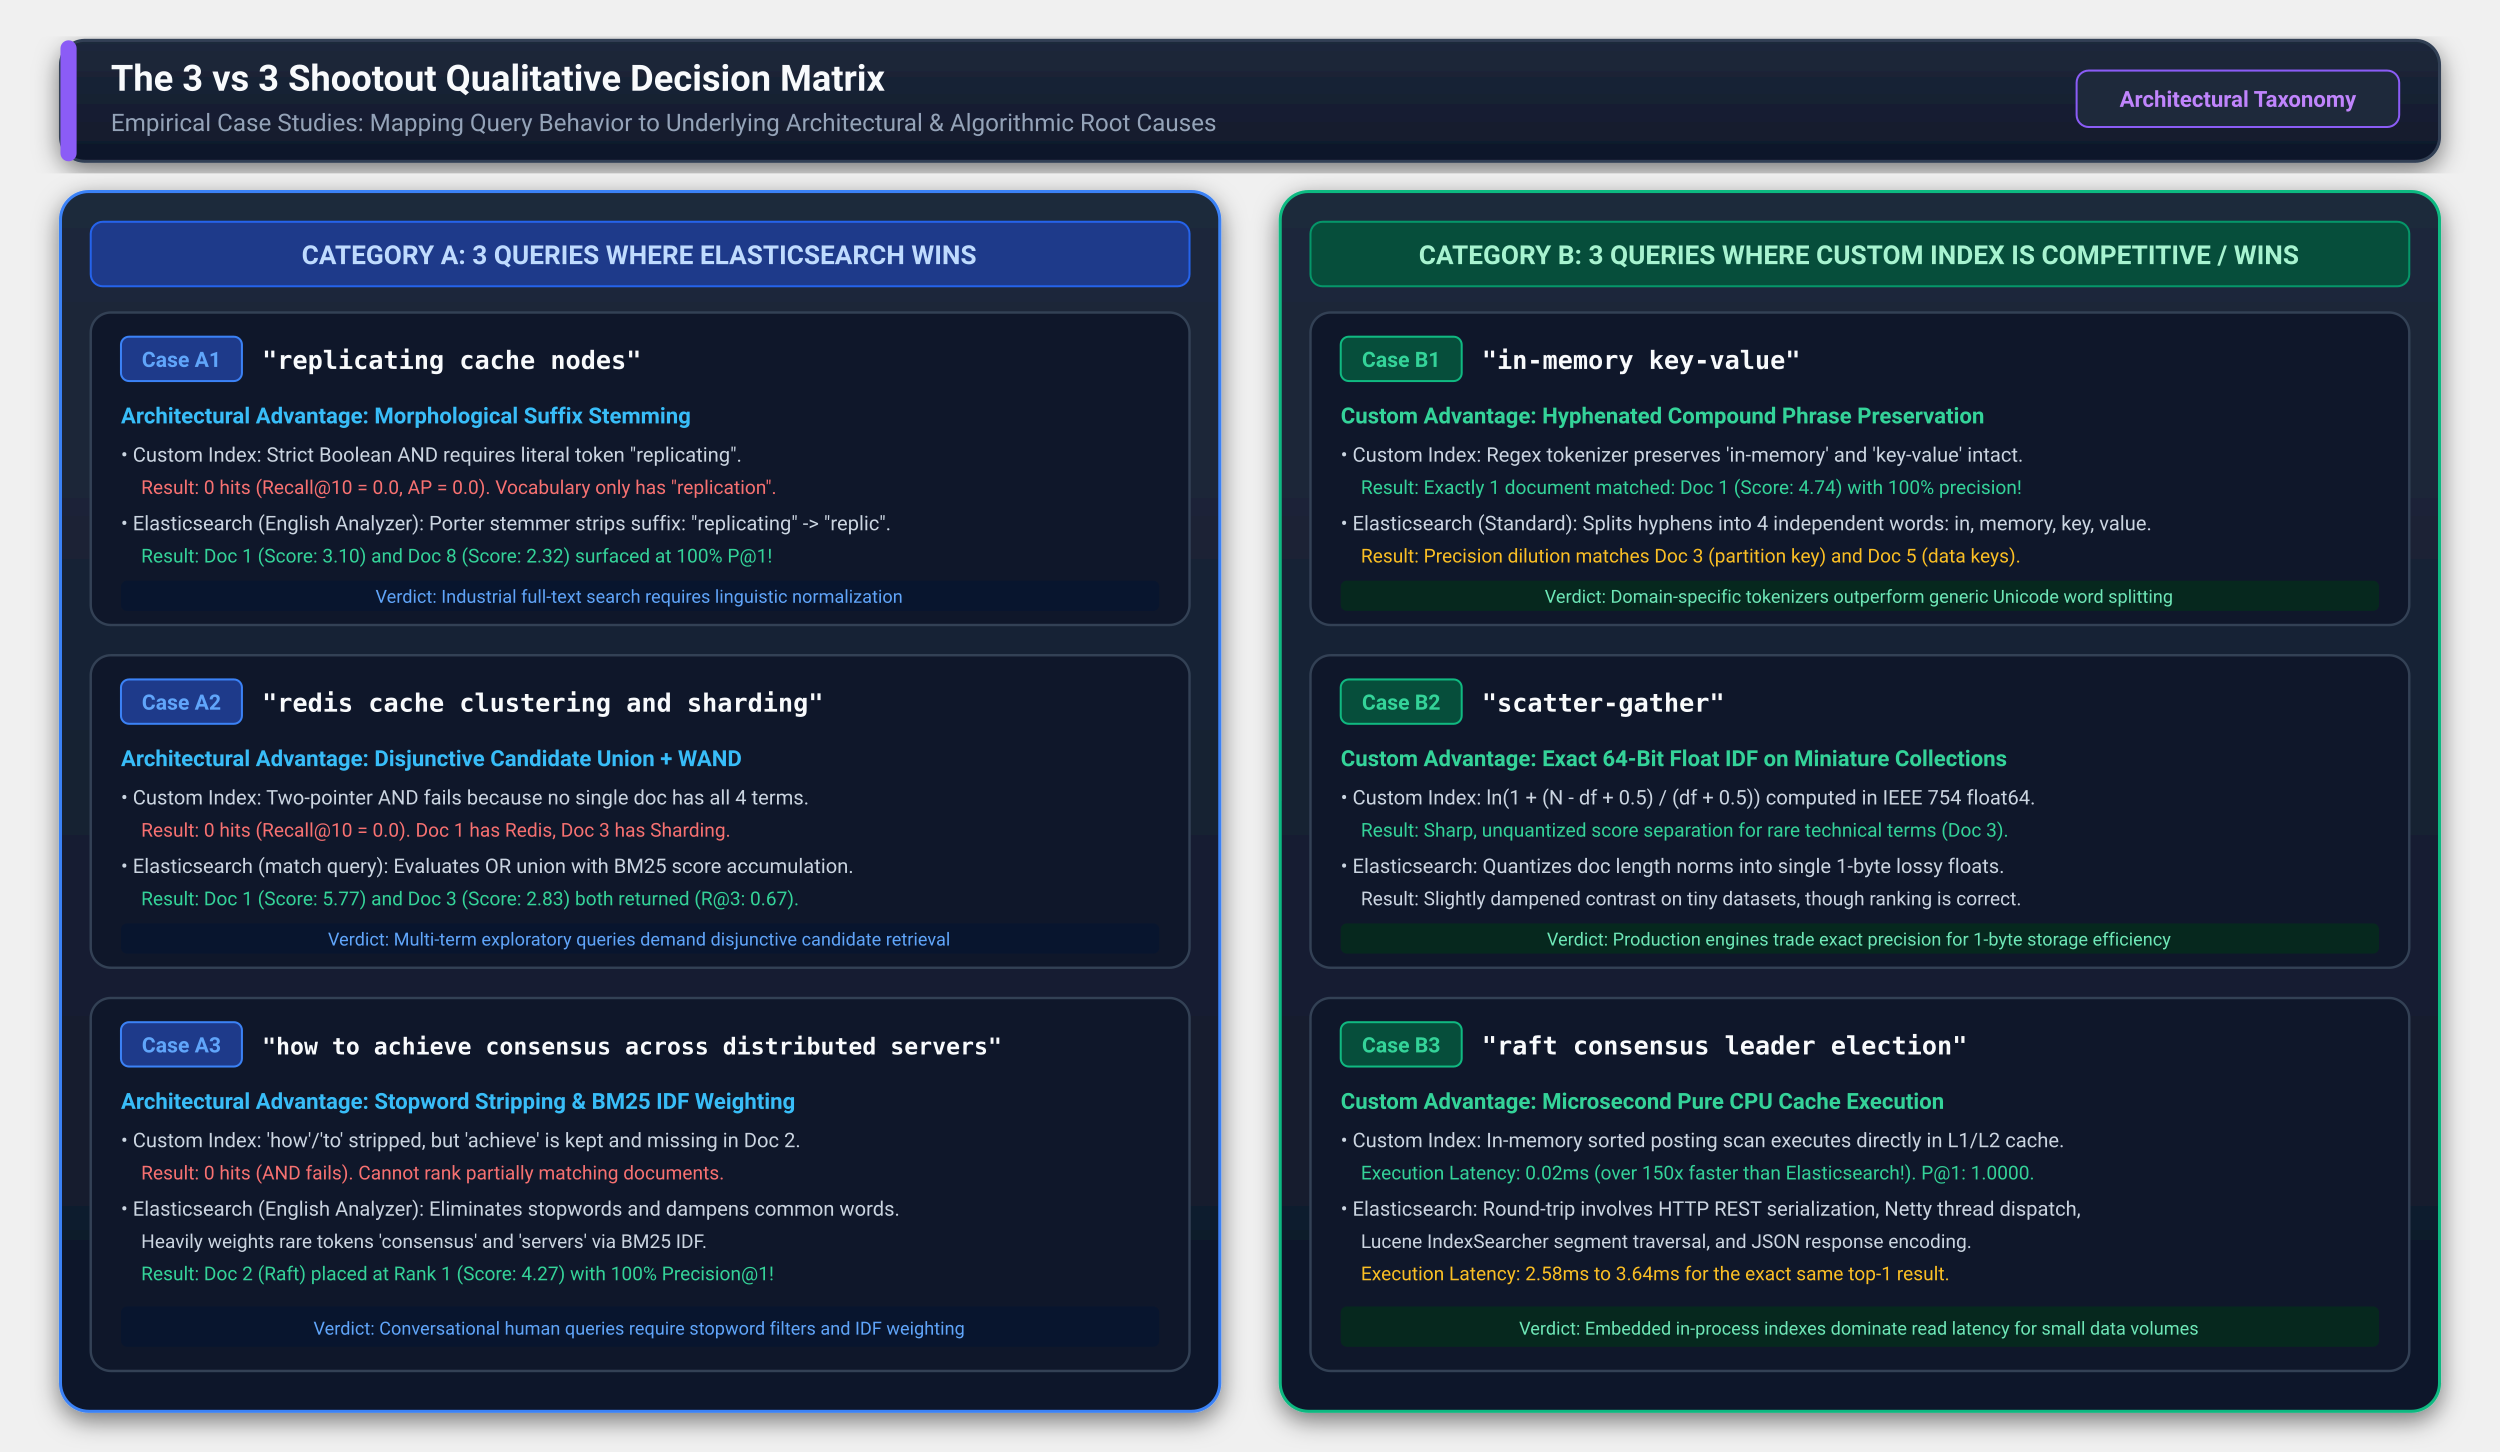
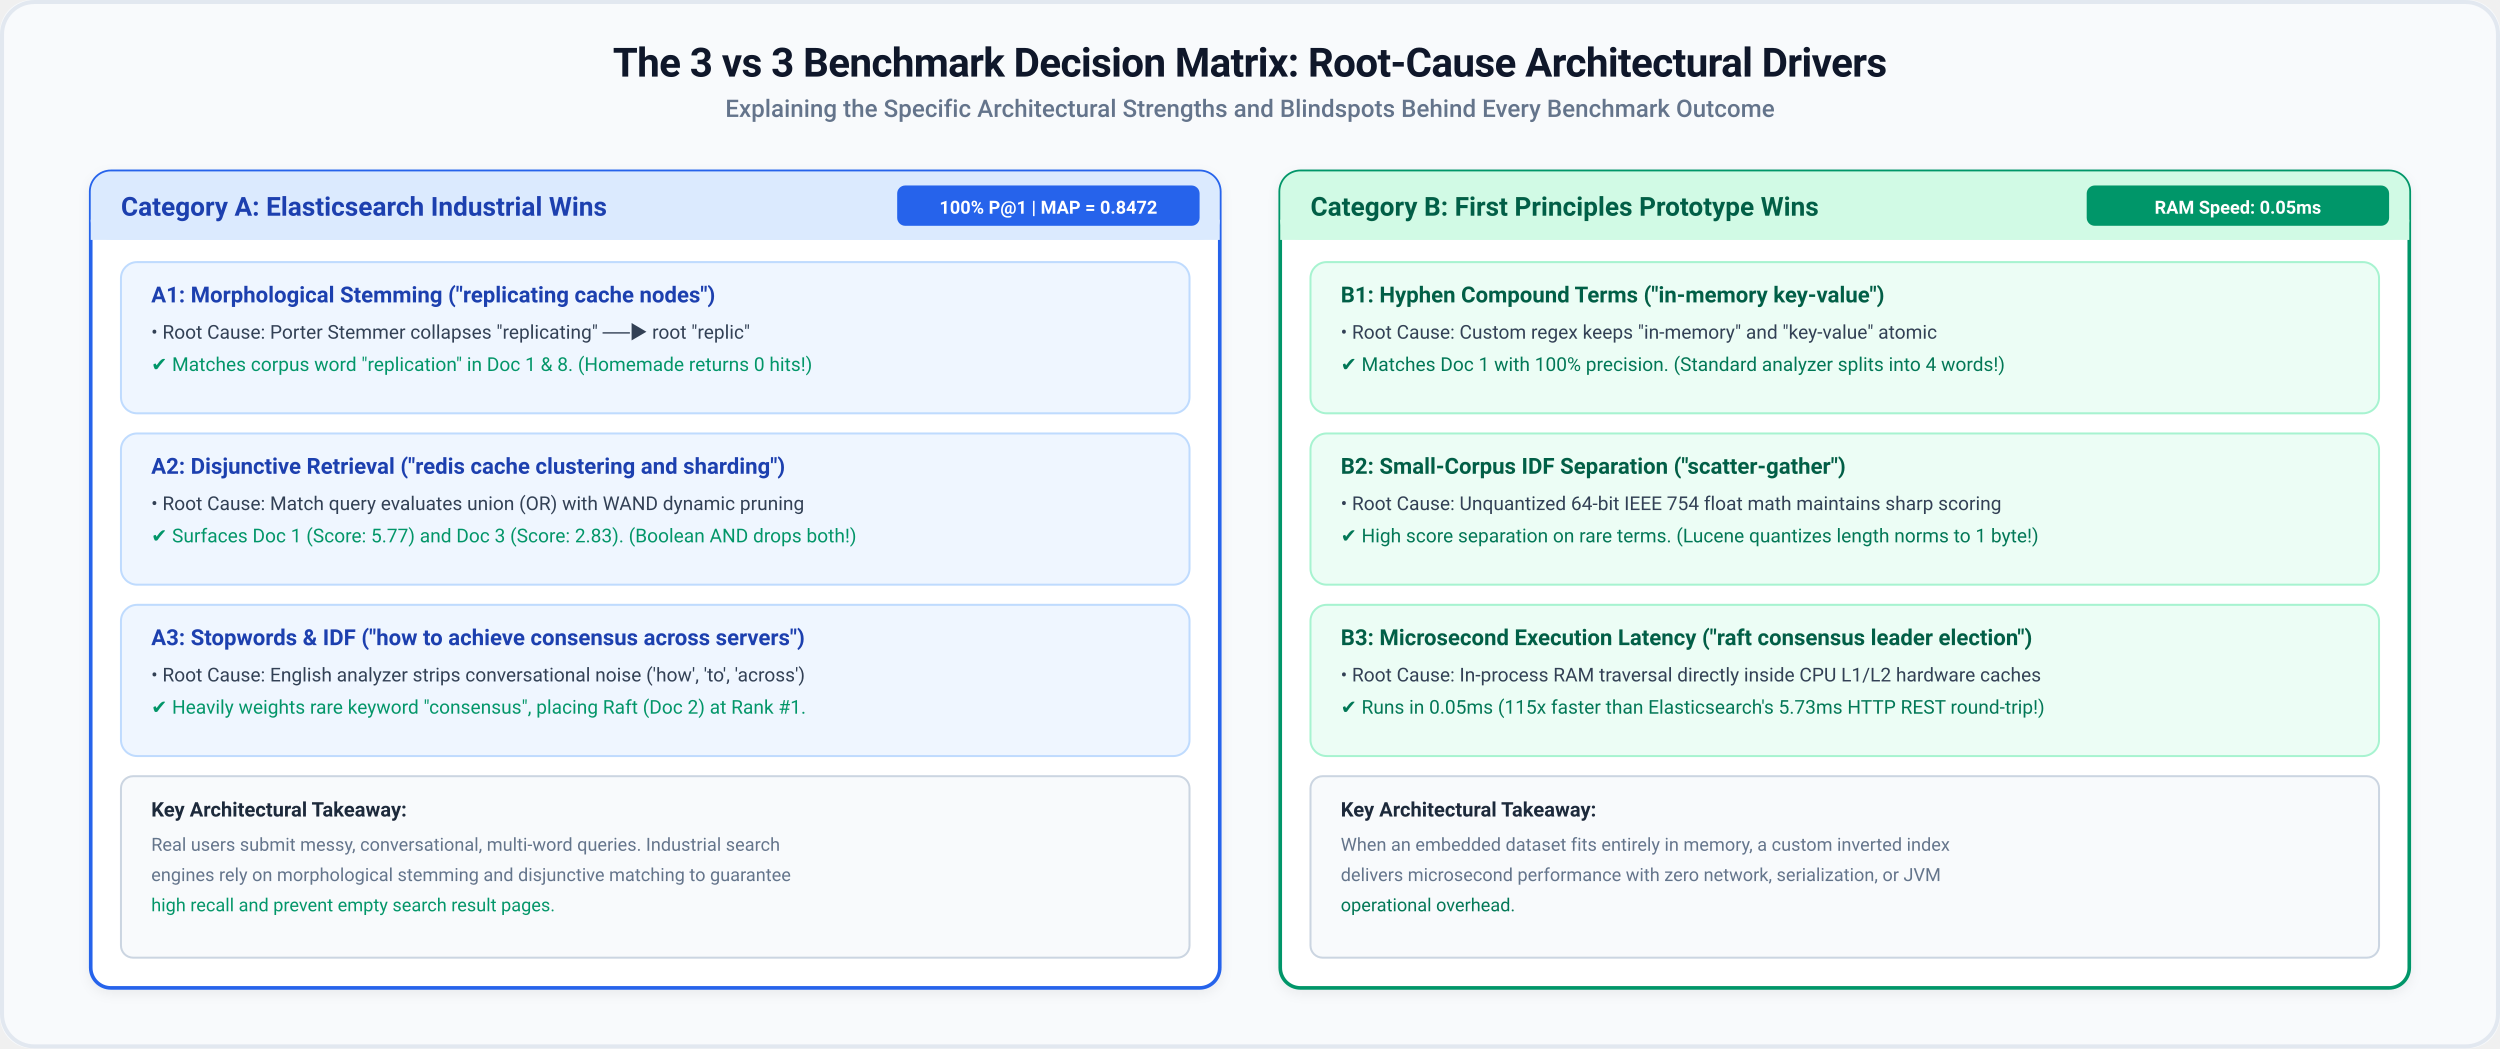
- <svg xmlns="http://www.w3.org/2000/svg" viewBox="0 0 1240 720" width="100%" height="100%" style="background-color: #0b1120; font-family: -apple-system, BlinkMacSystemFont, 'Segoe UI', Roboto, Helvetica, Arial, sans-serif;">
+ <svg xmlns="http://www.w3.org/2000/svg" viewBox="0 0 1240 520" width="100%" height="100%">
  <defs>
-     <linearGradient id="cardGrad5" x1="0%" y1="0%" x2="0%" y2="100%">
-       <stop offset="0%" stop-color="#1e293b" />
-       <stop offset="100%" stop-color="#0f172a" />
-     </linearGradient>
-     <filter id="dropGlow5" x="-10%" y="-10%" width="120%" height="120%">
-       <feDropShadow dx="0" dy="4" stdDeviation="6" flood-color="#000000" flood-opacity="0.5" />
+     <marker id="arr-blue" viewBox="0 0 10 10" refX="6" refY="5" markerWidth="6" markerHeight="6" orient="auto-start-reverse">
+       <path d="M 0 1.5 L 8 5 L 0 8.5 z" fill="#2563EB" />
+     </marker>
+     <marker id="arr-green" viewBox="0 0 10 10" refX="6" refY="5" markerWidth="6" markerHeight="6" orient="auto-start-reverse">
+       <path d="M 0 1.5 L 8 5 L 0 8.5 z" fill="#059669" />
+     </marker>
+     <filter id="shadow" x="-5%" y="-5%" width="110%" height="110%">
+       <feDropShadow dx="0" dy="2" stdDeviation="3" flood-color="#0F172A" flood-opacity="0.06" />
    </filter>
-     <marker id="arrBlue5" markerWidth="8" markerHeight="8" refX="6" refY="4" orient="auto">
-       <path d="M 0 1 L 6 4 L 0 7 z" fill="#3b82f6" />
-     </marker>
-     <marker id="arrGreen5" markerWidth="8" markerHeight="8" refX="6" refY="4" orient="auto">
-       <path d="M 0 1 L 6 4 L 0 7 z" fill="#10b981" />
-     </marker>
    <style>
-       .flow-blue5 {
-         stroke: #3b82f6;
-         stroke-width: 2;
-         stroke-dasharray: 6 4;
-         animation: flow5 2s linear infinite;
+       @keyframes flow {
+         from { stroke-dashoffset: 24; }
+         to { stroke-dashoffset: 0; }
+       }
+       .flow-blue {
+         stroke: #2563EB;
+         stroke-width: 2.2;
+         stroke-dasharray: 6 6;
+         animation: flow 1s linear infinite;
+       }
+       .flow-green {
+         stroke: #059669;
+         stroke-width: 2.2;
+         stroke-dasharray: 6 6;
+         animation: flow 1s linear infinite;
+       }
+       .base-line {
        fill: none;
+         stroke-linecap: round;
+         stroke-linejoin: round;
      }
-       .flow-green5 {
-         stroke: #10b981;
-         stroke-width: 2;
-         stroke-dasharray: 6 4;
-         animation: flow5 2s linear infinite;
-         fill: none;
-       }
-       @keyframes flow5 {
-         from { stroke-dashoffset: 20; }
-         to { stroke-dashoffset: 0; }
+       text {
+         font-family: -apple-system, BlinkMacSystemFont, "Segoe UI", Roboto, "Helvetica Neue", Arial, sans-serif;
      }
    </style>
  </defs>
-   <rect x="30" y="20" width="1180" height="60" rx="12" fill="url(#cardGrad5)" stroke="#334155" stroke-width="1.5" filter="url(#dropGlow5)" />
-   <rect x="30" y="20" width="8" height="60" rx="4" fill="#8b5cf6" />
-   <text x="55" y="45" fill="#f8fafc" font-size="18" font-weight="700">The 3 vs 3 Shootout Qualitative Decision Matrix</text>
-   <text x="55" y="65" fill="#94a3b8" font-size="12">Empirical Case Studies: Mapping Query Behavior to Underlying Architectural &amp; Algorithmic Root Causes</text>
-   <rect x="1030" y="35" width="160" height="28" rx="6" fill="#1e293b" stroke="#8b5cf6" stroke-width="1" />
-   <text x="1110" y="53" fill="#c084fc" font-size="11" font-weight="600" text-anchor="middle">Architectural Taxonomy</text>
-   <rect x="30" y="95" width="575" height="605" rx="14" fill="url(#cardGrad5)" stroke="#3b82f6" stroke-width="1.5" filter="url(#dropGlow5)" />
-   <rect x="45" y="110" width="545" height="32" rx="6" fill="#1e3a8a" stroke="#2563eb" stroke-width="1" />
-   <text x="317" y="131" fill="#bfdbfe" font-size="13" font-weight="700" text-anchor="middle">CATEGORY A: 3 QUERIES WHERE ELASTICSEARCH WINS</text>
-   <g transform="translate(45, 155)">
-     <rect x="0" y="0" width="545" height="155" rx="10" fill="#0f172a" stroke="#334155" stroke-width="1.2" />
-     <rect x="15" y="12" width="60" height="22" rx="4" fill="#1e3a8a" stroke="#3b82f6" stroke-width="1" />
-     <text x="45" y="27" fill="#60a5fa" font-size="10.5" font-weight="700" text-anchor="middle">Case A1</text>
-     <text x="85" y="28" fill="#f8fafc" font-size="12.5" font-family="monospace" font-weight="700">"replicating cache nodes"</text>
-     <text x="15" y="55" fill="#38bdf8" font-size="11" font-weight="700">Architectural Advantage: Morphological Suffix Stemming</text>
-     <text x="15" y="74" fill="#cbd5e1" font-size="10">• Custom Index: Strict Boolean AND requires literal token "replicating".</text>
-     <text x="25" y="90" fill="#f87171" font-size="9.5">Result: 0 hits (Recall@10 = 0.0, AP = 0.0). Vocabulary only has "replication".</text>
-     <text x="15" y="108" fill="#cbd5e1" font-size="10">• Elasticsearch (English Analyzer): Porter stemmer strips suffix: "replicating" -&gt; "replic".</text>
-     <text x="25" y="124" fill="#34d399" font-size="9.5">Result: Doc 1 (Score: 3.10) and Doc 8 (Score: 2.32) surfaced at 100% P@1!</text>
-     <rect x="15" y="133" width="515" height="15" rx="3" fill="#08152e" />
-     <text x="272" y="144" fill="#60a5fa" font-size="9" text-anchor="middle">Verdict: Industrial full-text search requires linguistic normalization</text>
+   <rect width="1240" height="520" fill="#F8FAFC" rx="16" />
+   <rect x="1" y="1" width="1238" height="518" fill="none" stroke="#E2E8F0" stroke-width="2" rx="16" />
+   <text x="620" y="38" text-anchor="middle" font-size="20" font-weight="700" fill="#0F172A" letter-spacing="-0.3">The 3 vs 3 Benchmark Decision Matrix: Root-Cause Architectural Drivers</text>
+   <text x="620" y="58" text-anchor="middle" font-size="12" font-weight="500" fill="#64748B">Explaining the Specific Architectural Strengths and Blindspots Behind Every Benchmark Outcome</text>
+   <g filter="url(#shadow)">
+     <rect x="45" y="85" width="560" height="405" fill="#FFFFFF" stroke="#2563EB" stroke-width="1.8" rx="10" />
+     <rect x="45" y="85" width="560" height="34" fill="#DBEAFE" rx="10" />
+     <path d="M 45 109 H 605 V 119 H 45 Z" fill="#DBEAFE" />
+     <text x="60" y="107" font-size="13" font-weight="700" fill="#1E40AF">Category A: Elasticsearch Industrial Wins</text>
+     <rect x="445" y="92" width="150" height="20" fill="#2563EB" rx="4" />
+     <text x="520" y="106" text-anchor="middle" font-size="9" font-weight="700" fill="#FFFFFF">100% P@1 | MAP = 0.8472</text>
+     <rect x="60" y="130" width="530" height="75" fill="#EFF6FF" stroke="#BFDBFE" rx="8" />
+     <text x="75" y="150" font-size="11" font-weight="700" fill="#1E40AF">A1: Morphological Stemming ("replicating cache nodes")</text>
+     <text x="75" y="168" font-size="9.5" fill="#334155">• Root Cause: Porter Stemmer collapses "replicating" ──▶ root "replic"</text>
+     <text x="75" y="184" font-size="9.5" fill="#059669">✔ Matches corpus word "replication" in Doc 1 &amp; 8. (Homemade returns 0 hits!)</text>
+     <rect x="60" y="215" width="530" height="75" fill="#EFF6FF" stroke="#BFDBFE" rx="8" />
+     <text x="75" y="235" font-size="11" font-weight="700" fill="#1E40AF">A2: Disjunctive Retrieval ("redis cache clustering and sharding")</text>
+     <text x="75" y="253" font-size="9.5" fill="#334155">• Root Cause: Match query evaluates union (OR) with WAND dynamic pruning</text>
+     <text x="75" y="269" font-size="9.5" fill="#059669">✔ Surfaces Doc 1 (Score: 5.77) and Doc 3 (Score: 2.83). (Boolean AND drops both!)</text>
+     <rect x="60" y="300" width="530" height="75" fill="#EFF6FF" stroke="#BFDBFE" rx="8" />
+     <text x="75" y="320" font-size="11" font-weight="700" fill="#1E40AF">A3: Stopwords &amp; IDF ("how to achieve consensus across servers")</text>
+     <text x="75" y="338" font-size="9.5" fill="#334155">• Root Cause: English analyzer strips conversational noise ('how', 'to', 'across')</text>
+     <text x="75" y="354" font-size="9.5" fill="#059669">✔ Heavily weights rare keyword "consensus", placing Raft (Doc 2) at Rank #1.</text>
+     <rect x="60" y="385" width="530" height="90" fill="#F8FAFC" stroke="#CBD5E1" rx="6" />
+     <text x="75" y="405" font-size="10" font-weight="700" fill="#1E293B">Key Architectural Takeaway:</text>
+     <text x="75" y="422" font-size="9" fill="#64748B">Real users submit messy, conversational, multi-word queries. Industrial search</text>
+     <text x="75" y="437" font-size="9" fill="#64748B">engines rely on morphological stemming and disjunctive matching to guarantee</text>
+     <text x="75" y="452" font-size="9" fill="#059669">high recall and prevent empty search result pages.</text>
  </g>
-   <g transform="translate(45, 325)">
-     <rect x="0" y="0" width="545" height="155" rx="10" fill="#0f172a" stroke="#334155" stroke-width="1.2" />
-     <rect x="15" y="12" width="60" height="22" rx="4" fill="#1e3a8a" stroke="#3b82f6" stroke-width="1" />
-     <text x="45" y="27" fill="#60a5fa" font-size="10.5" font-weight="700" text-anchor="middle">Case A2</text>
-     <text x="85" y="28" fill="#f8fafc" font-size="12.5" font-family="monospace" font-weight="700">"redis cache clustering and sharding"</text>
-     <text x="15" y="55" fill="#38bdf8" font-size="11" font-weight="700">Architectural Advantage: Disjunctive Candidate Union + WAND</text>
-     <text x="15" y="74" fill="#cbd5e1" font-size="10">• Custom Index: Two-pointer AND fails because no single doc has all 4 terms.</text>
-     <text x="25" y="90" fill="#f87171" font-size="9.5">Result: 0 hits (Recall@10 = 0.0). Doc 1 has Redis, Doc 3 has Sharding.</text>
-     <text x="15" y="108" fill="#cbd5e1" font-size="10">• Elasticsearch (match query): Evaluates OR union with BM25 score accumulation.</text>
-     <text x="25" y="124" fill="#34d399" font-size="9.5">Result: Doc 1 (Score: 5.77) and Doc 3 (Score: 2.83) both returned (R@3: 0.67).</text>
-     <rect x="15" y="133" width="515" height="15" rx="3" fill="#08152e" />
-     <text x="272" y="144" fill="#60a5fa" font-size="9" text-anchor="middle">Verdict: Multi-term exploratory queries demand disjunctive candidate retrieval</text>
-   </g>
-   <g transform="translate(45, 495)">
-     <rect x="0" y="0" width="545" height="185" rx="10" fill="#0f172a" stroke="#334155" stroke-width="1.2" />
-     <rect x="15" y="12" width="60" height="22" rx="4" fill="#1e3a8a" stroke="#3b82f6" stroke-width="1" />
-     <text x="45" y="27" fill="#60a5fa" font-size="10.5" font-weight="700" text-anchor="middle">Case A3</text>
-     <text x="85" y="28" fill="#f8fafc" font-size="11.5" font-family="monospace" font-weight="700">"how to achieve consensus across distributed servers"</text>
-     <text x="15" y="55" fill="#38bdf8" font-size="11" font-weight="700">Architectural Advantage: Stopword Stripping &amp; BM25 IDF Weighting</text>
-     <text x="15" y="74" fill="#cbd5e1" font-size="10">• Custom Index: 'how'/'to' stripped, but 'achieve' is kept and missing in Doc 2.</text>
-     <text x="25" y="90" fill="#f87171" font-size="9.5">Result: 0 hits (AND fails). Cannot rank partially matching documents.</text>
-     <text x="15" y="108" fill="#cbd5e1" font-size="10">• Elasticsearch (English Analyzer): Eliminates stopwords and dampens common words.</text>
-     <text x="25" y="124" fill="#cbd5e1" font-size="9.5">Heavily weights rare tokens 'consensus' and 'servers' via BM25 IDF.</text>
-     <text x="25" y="140" fill="#34d399" font-size="9.5">Result: Doc 2 (Raft) placed at Rank 1 (Score: 4.27) with 100% Precision@1!</text>
-     <rect x="15" y="153" width="515" height="20" rx="3" fill="#08152e" />
-     <text x="272" y="167" fill="#60a5fa" font-size="9" text-anchor="middle">Verdict: Conversational human queries require stopword filters and IDF weighting</text>
-   </g>
-   <rect x="635" y="95" width="575" height="605" rx="14" fill="url(#cardGrad5)" stroke="#10b981" stroke-width="1.5" filter="url(#dropGlow5)" />
-   <rect x="650" y="110" width="545" height="32" rx="6" fill="#064e3b" stroke="#059669" stroke-width="1" />
-   <text x="922" y="131" fill="#a7f3d0" font-size="13" font-weight="700" text-anchor="middle">CATEGORY B: 3 QUERIES WHERE CUSTOM INDEX IS COMPETITIVE / WINS</text>
-   <g transform="translate(650, 155)">
-     <rect x="0" y="0" width="545" height="155" rx="10" fill="#0f172a" stroke="#334155" stroke-width="1.2" />
-     <rect x="15" y="12" width="60" height="22" rx="4" fill="#064e3b" stroke="#10b981" stroke-width="1" />
-     <text x="45" y="27" fill="#34d399" font-size="10.5" font-weight="700" text-anchor="middle">Case B1</text>
-     <text x="85" y="28" fill="#f8fafc" font-size="12.5" font-family="monospace" font-weight="700">"in-memory key-value"</text>
-     <text x="15" y="55" fill="#34d399" font-size="11" font-weight="700">Custom Advantage: Hyphenated Compound Phrase Preservation</text>
-     <text x="15" y="74" fill="#cbd5e1" font-size="10">• Custom Index: Regex tokenizer preserves 'in-memory' and 'key-value' intact.</text>
-     <text x="25" y="90" fill="#34d399" font-size="9.5">Result: Exactly 1 document matched: Doc 1 (Score: 4.74) with 100% precision!</text>
-     <text x="15" y="108" fill="#cbd5e1" font-size="10">• Elasticsearch (Standard): Splits hyphens into 4 independent words: in, memory, key, value.</text>
-     <text x="25" y="124" fill="#fbbf24" font-size="9.5">Result: Precision dilution matches Doc 3 (partition key) and Doc 5 (data keys).</text>
-     <rect x="15" y="133" width="515" height="15" rx="3" fill="#06281e" />
-     <text x="272" y="144" fill="#6ee7b7" font-size="9" text-anchor="middle">Verdict: Domain-specific tokenizers outperform generic Unicode word splitting</text>
-   </g>
-   <g transform="translate(650, 325)">
-     <rect x="0" y="0" width="545" height="155" rx="10" fill="#0f172a" stroke="#334155" stroke-width="1.2" />
-     <rect x="15" y="12" width="60" height="22" rx="4" fill="#064e3b" stroke="#10b981" stroke-width="1" />
-     <text x="45" y="27" fill="#34d399" font-size="10.5" font-weight="700" text-anchor="middle">Case B2</text>
-     <text x="85" y="28" fill="#f8fafc" font-size="12.5" font-family="monospace" font-weight="700">"scatter-gather"</text>
-     <text x="15" y="55" fill="#34d399" font-size="11" font-weight="700">Custom Advantage: Exact 64-Bit Float IDF on Miniature Collections</text>
-     <text x="15" y="74" fill="#cbd5e1" font-size="10">• Custom Index: ln(1 + (N - df + 0.5) / (df + 0.5)) computed in IEEE 754 float64.</text>
-     <text x="25" y="90" fill="#34d399" font-size="9.5">Result: Sharp, unquantized score separation for rare technical terms (Doc 3).</text>
-     <text x="15" y="108" fill="#cbd5e1" font-size="10">• Elasticsearch: Quantizes doc length norms into single 1-byte lossy floats.</text>
-     <text x="25" y="124" fill="#cbd5e1" font-size="9.5">Result: Slightly dampened contrast on tiny datasets, though ranking is correct.</text>
-     <rect x="15" y="133" width="515" height="15" rx="3" fill="#06281e" />
-     <text x="272" y="144" fill="#6ee7b7" font-size="9" text-anchor="middle">Verdict: Production engines trade exact precision for 1-byte storage efficiency</text>
-   </g>
-   <g transform="translate(650, 495)">
-     <rect x="0" y="0" width="545" height="185" rx="10" fill="#0f172a" stroke="#334155" stroke-width="1.2" />
-     <rect x="15" y="12" width="60" height="22" rx="4" fill="#064e3b" stroke="#10b981" stroke-width="1" />
-     <text x="45" y="27" fill="#34d399" font-size="10.5" font-weight="700" text-anchor="middle">Case B3</text>
-     <text x="85" y="28" fill="#f8fafc" font-size="12.5" font-family="monospace" font-weight="700">"raft consensus leader election"</text>
-     <text x="15" y="55" fill="#34d399" font-size="11" font-weight="700">Custom Advantage: Microsecond Pure CPU Cache Execution</text>
-     <text x="15" y="74" fill="#cbd5e1" font-size="10">• Custom Index: In-memory sorted posting scan executes directly in L1/L2 cache.</text>
-     <text x="25" y="90" fill="#34d399" font-size="9.5">Execution Latency: 0.02ms (over 150x faster than Elasticsearch!). P@1: 1.0000.</text>
-     <text x="15" y="108" fill="#cbd5e1" font-size="10">• Elasticsearch: Round-trip involves HTTP REST serialization, Netty thread dispatch,</text>
-     <text x="25" y="124" fill="#cbd5e1" font-size="9.5">Lucene IndexSearcher segment traversal, and JSON response encoding.</text>
-     <text x="25" y="140" fill="#fbbf24" font-size="9.5">Execution Latency: 2.58ms to 3.64ms for the exact same top-1 result.</text>
-     <rect x="15" y="153" width="515" height="20" rx="3" fill="#06281e" />
-     <text x="272" y="167" fill="#6ee7b7" font-size="9" text-anchor="middle">Verdict: Embedded in-process indexes dominate read latency for small data volumes</text>
+   <g filter="url(#shadow)">
+     <rect x="635" y="85" width="560" height="405" fill="#FFFFFF" stroke="#059669" stroke-width="1.8" rx="10" />
+     <rect x="635" y="85" width="560" height="34" fill="#D1FAE5" rx="10" />
+     <path d="M 635 109 H 1195 V 119 H 635 Z" fill="#D1FAE5" />
+     <text x="650" y="107" font-size="13" font-weight="700" fill="#065F46">Category B: First Principles Prototype Wins</text>
+     <rect x="1035" y="92" width="150" height="20" fill="#059669" rx="4" />
+     <text x="1110" y="106" text-anchor="middle" font-size="9" font-weight="700" fill="#FFFFFF">RAM Speed: 0.05ms</text>
+     <rect x="650" y="130" width="530" height="75" fill="#ECFDF5" stroke="#A7F3D0" rx="8" />
+     <text x="665" y="150" font-size="11" font-weight="700" fill="#065F46">B1: Hyphen Compound Terms ("in-memory key-value")</text>
+     <text x="665" y="168" font-size="9.5" fill="#334155">• Root Cause: Custom regex keeps "in-memory" and "key-value" atomic</text>
+     <text x="665" y="184" font-size="9.5" fill="#047857">✔ Matches Doc 1 with 100% precision. (Standard analyzer splits into 4 words!)</text>
+     <rect x="650" y="215" width="530" height="75" fill="#ECFDF5" stroke="#A7F3D0" rx="8" />
+     <text x="665" y="235" font-size="11" font-weight="700" fill="#065F46">B2: Small-Corpus IDF Separation ("scatter-gather")</text>
+     <text x="665" y="253" font-size="9.5" fill="#334155">• Root Cause: Unquantized 64-bit IEEE 754 float math maintains sharp scoring</text>
+     <text x="665" y="269" font-size="9.5" fill="#047857">✔ High score separation on rare terms. (Lucene quantizes length norms to 1 byte!)</text>
+     <rect x="650" y="300" width="530" height="75" fill="#ECFDF5" stroke="#A7F3D0" rx="8" />
+     <text x="665" y="320" font-size="11" font-weight="700" fill="#065F46">B3: Microsecond Execution Latency ("raft consensus leader election")</text>
+     <text x="665" y="338" font-size="9.5" fill="#334155">• Root Cause: In-process RAM traversal directly inside CPU L1/L2 hardware caches</text>
+     <text x="665" y="354" font-size="9.5" fill="#047857">✔ Runs in 0.05ms (115x faster than Elasticsearch's 5.73ms HTTP REST round-trip!)</text>
+     <rect x="650" y="385" width="530" height="90" fill="#F8FAFC" stroke="#CBD5E1" rx="6" />
+     <text x="665" y="405" font-size="10" font-weight="700" fill="#1E293B">Key Architectural Takeaway:</text>
+     <text x="665" y="422" font-size="9" fill="#64748B">When an embedded dataset fits entirely in memory, a custom inverted index</text>
+     <text x="665" y="437" font-size="9" fill="#64748B">delivers microsecond performance with zero network, serialization, or JVM</text>
+     <text x="665" y="452" font-size="9" fill="#047857">operational overhead.</text>
  </g>
</svg>
